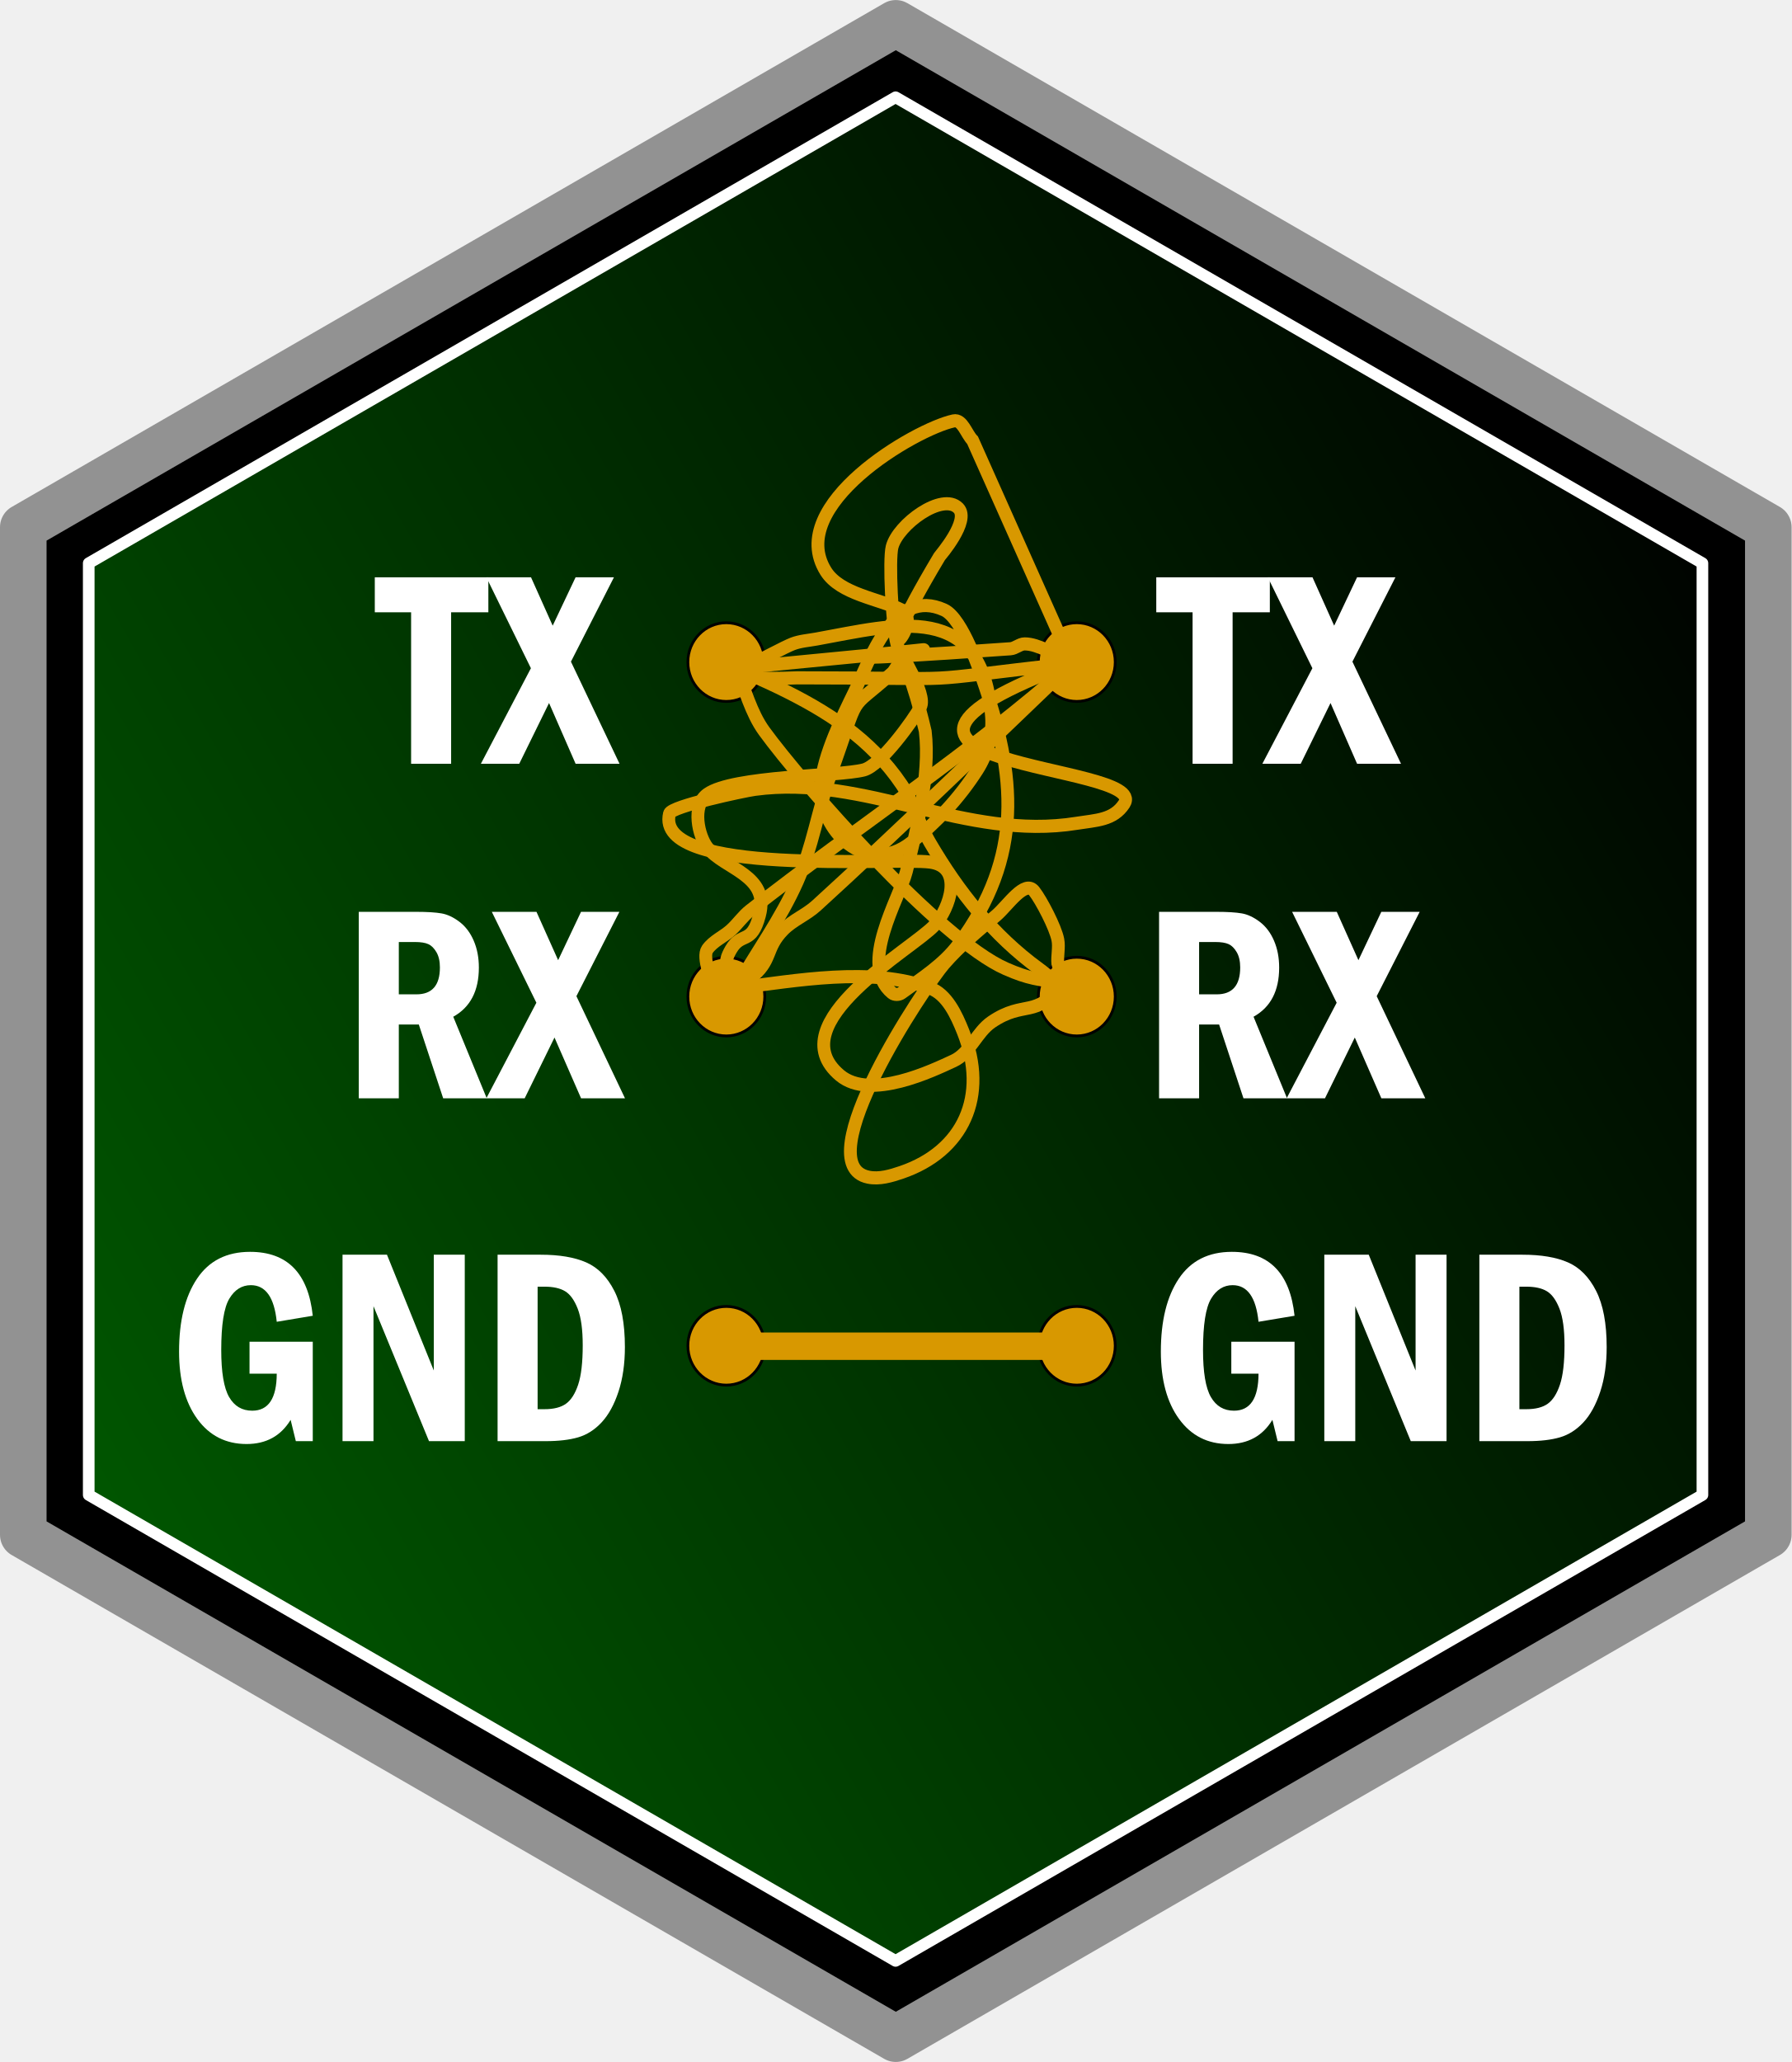
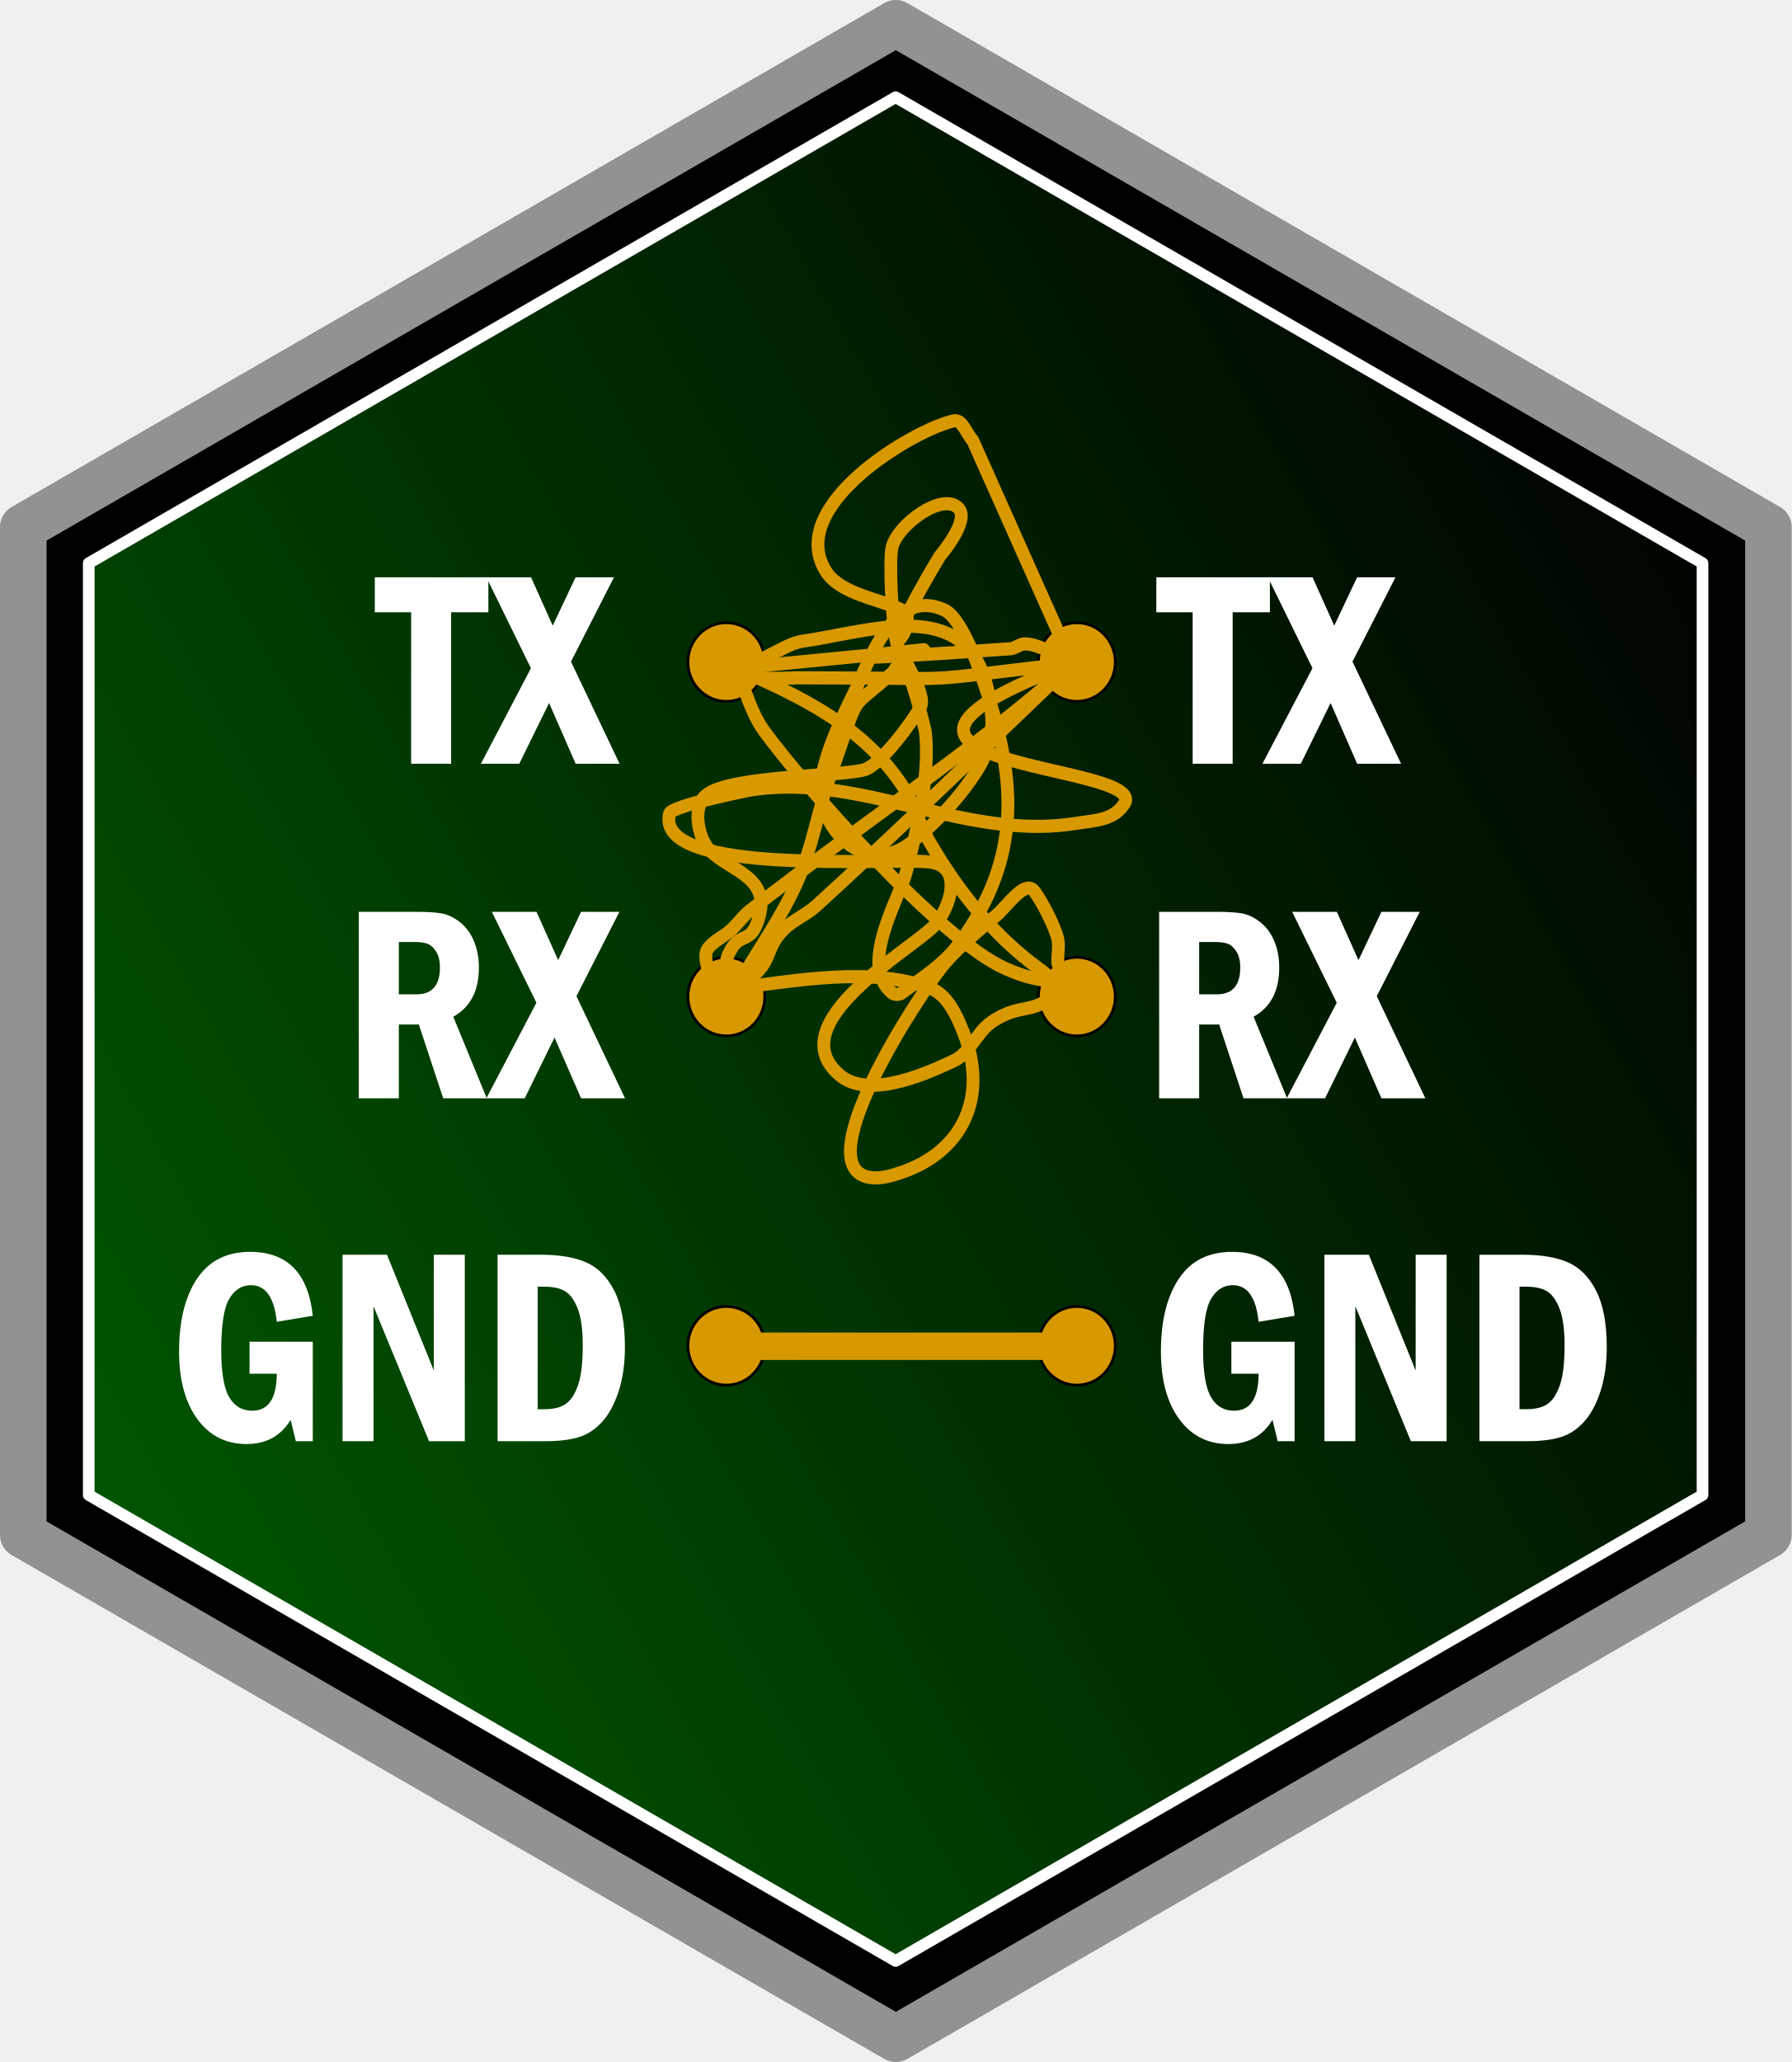
- <svg xmlns="http://www.w3.org/2000/svg" width="1.738in" height="2in" viewBox="0 0 166.857 192" version="1.1" xml:space="preserve" style="clip-rule:evenodd;fill-rule:evenodd;stroke-linecap:round;stroke-linejoin:round;stroke-miterlimit:1.5" id="svg4894">
-   <g transform="matrix(0.2602111,0,0,0.2602111,-57.86642,-147.4247)" id="g4787">
-     <g transform="matrix(0.703472,0,0,0.703472,-617.053,140.621)" id="g4781">
-       <path d="m 1649.04,617.323 443.92,256.299 v 512.598 l -443.92,256.3 -443.92,-256.3 V 873.622 Z" style="stroke:#929292;stroke-width:23.69px" id="path4779" />
+ <svg xmlns="http://www.w3.org/2000/svg" style="clip-rule:evenodd;fill-rule:evenodd;stroke-linecap:round;stroke-linejoin:round;stroke-miterlimit:1.5" id="svg4894" width="166.857" height="2in" version="1.1" viewBox="0 0 166.857 192" xml:space="preserve">
+   <g id="g4787" transform="matrix(0.2602111,0,0,0.2602111,-57.86642,-147.4247)">
+     <g id="g4781" transform="matrix(0.703472,0,0,0.703472,-617.053,140.621)">
+       <path style="stroke:#929292;stroke-width:23.69px" id="path4779" d="m 1649.04,617.323 443.92,256.299 v 512.598 l -443.92,256.3 -443.92,-256.3 V 873.622 Z" />
    </g>
-     <g transform="matrix(0.703472,0,0,0.703472,-621.977,132.179)" id="g4785">
-       <path d="m 1655.93,666.929 410.51,237.008 v 474.013 l -410.51,237.01 -410.51,-237.01 V 903.937 Z" style="fill:url(#_Linear1);stroke:#ffffff;stroke-width:5.92px" id="path4783" />
+     <g id="g4785" transform="matrix(0.703472,0,0,0.703472,-621.977,132.179)">
+       <path style="fill:url(#_Linear1);stroke:#fff;stroke-width:5.92px" id="path4783" d="m 1655.93,666.929 410.51,237.008 v 474.013 l -410.51,237.01 -410.51,-237.01 V 903.937 Z" />
    </g>
  </g>
-   <g transform="matrix(0.2811165,0,0,0.2877102,-69.23871,-176.114)" id="g4885">
-     <g transform="matrix(5.6586,0,0,5.6586,371.532,859.301)" id="g4793">
-       <path d="m -0.188,-10.664 h 6.649 v 2 H 4.281 V 0 H 1.938 v -8.664 h -2.126 z" style="fill:#ffffff;fill-rule:nonzero" id="path4789" />
-       <path d="m 6.344,-10.664 h 2.615 l 1.268,2.765 1.34,-2.765 h 2.246 L 11.296,-5.84 14.141,0 H 11.569 L 10.014,-3.475 8.269,0 H 6.023 l 2.929,-5.465 z" style="fill:#ffffff;fill-rule:nonzero" id="path4791" />
+   <g id="g4885" transform="matrix(0.2811165,0,0,0.2877102,-69.23871,-176.114)">
+     <g id="g4793" transform="matrix(5.6586,0,0,5.6586,371.532,859.301)">
+       <path style="fill:#fff;fill-rule:nonzero" id="path4789" d="m -0.188,-10.664 h 6.649 v 2 H 4.281 V 0 H 1.938 v -8.664 h -2.126 z" />
+       <path style="fill:#fff;fill-rule:nonzero" id="path4791" d="m 6.344,-10.664 h 2.615 l 1.268,2.765 1.34,-2.765 h 2.246 L 11.296,-5.84 14.141,0 H 11.569 L 10.014,-3.475 8.269,0 H 6.023 l 2.929,-5.465 z" />
    </g>
-     <g transform="matrix(5.6586,0,0,5.6586,302.088,1078.54)" id="g4801">
-       <path d="M 4.75,-5.688 H 8.453 V 0 H 7.461 L 7.156,-1.219 C 6.583,-0.297 5.724,0.164 4.578,0.164 3.365,0.164 2.402,-0.314 1.691,-1.27 0.98,-2.225 0.625,-3.51 0.625,-5.125 c 0,-1.755 0.35,-3.145 1.051,-4.168 0.7,-1.023 1.735,-1.535 3.105,-1.535 2.183,0 3.407,1.219 3.672,3.656 L 6.344,-6.828 C 6.198,-8.224 5.693,-8.922 4.828,-8.922 c -0.526,0 -0.946,0.258 -1.262,0.774 -0.315,0.515 -0.472,1.492 -0.472,2.929 0,1.276 0.153,2.175 0.461,2.696 0.307,0.52 0.758,0.781 1.351,0.781 0.953,0 1.433,-0.706 1.438,-2.117 H 4.75 Z" style="fill:#ffffff;fill-rule:nonzero" id="path4795" />
-       <path d="m 10.195,-10.664 h 2.602 l 2.742,6.625 v -6.625 h 1.813 V 0 h -2.094 l -3.25,-7.719 V 0 h -1.813 z" style="fill:#ffffff;fill-rule:nonzero" id="path4797" />
-       <path d="m 19.273,-10.664 h 2.524 c 1.094,0 1.983,0.147 2.668,0.441 0.685,0.295 1.233,0.838 1.644,1.629 0.412,0.792 0.618,1.862 0.618,3.211 0,0.959 -0.125,1.809 -0.375,2.551 -0.25,0.742 -0.579,1.327 -0.985,1.754 -0.406,0.427 -0.864,0.713 -1.375,0.859 C 23.482,-0.073 22.844,0 22.078,0 h -2.805 z m 2.344,1.828 v 7.008 h 0.4 c 0.543,0 0.964,-0.104 1.261,-0.313 0.298,-0.209 0.536,-0.572 0.713,-1.091 0.178,-0.519 0.267,-1.268 0.267,-2.249 0,-0.907 -0.098,-1.606 -0.294,-2.096 -0.196,-0.49 -0.441,-0.822 -0.737,-0.997 -0.295,-0.175 -0.698,-0.262 -1.21,-0.262 z" style="fill:#ffffff;fill-rule:nonzero" id="path4799" />
+     <g id="g4801" transform="matrix(5.6586,0,0,5.6586,302.088,1078.54)">
+       <path style="fill:#fff;fill-rule:nonzero" id="path4795" d="M 4.75,-5.688 H 8.453 V 0 H 7.461 L 7.156,-1.219 C 6.583,-0.297 5.724,0.164 4.578,0.164 3.365,0.164 2.402,-0.314 1.691,-1.27 0.98,-2.225 0.625,-3.51 0.625,-5.125 c 0,-1.755 0.35,-3.145 1.051,-4.168 0.7,-1.023 1.735,-1.535 3.105,-1.535 2.183,0 3.407,1.219 3.672,3.656 L 6.344,-6.828 C 6.198,-8.224 5.693,-8.922 4.828,-8.922 c -0.526,0 -0.946,0.258 -1.262,0.774 -0.315,0.515 -0.472,1.492 -0.472,2.929 0,1.276 0.153,2.175 0.461,2.696 0.307,0.52 0.758,0.781 1.351,0.781 0.953,0 1.433,-0.706 1.438,-2.117 H 4.75 Z" />
+       <path style="fill:#fff;fill-rule:nonzero" id="path4797" d="m 10.195,-10.664 h 2.602 l 2.742,6.625 v -6.625 h 1.813 V 0 h -2.094 l -3.25,-7.719 V 0 h -1.813 z" />
+       <path style="fill:#fff;fill-rule:nonzero" id="path4799" d="m 19.273,-10.664 h 2.524 c 1.094,0 1.983,0.147 2.668,0.441 0.685,0.295 1.233,0.838 1.644,1.629 0.412,0.792 0.618,1.862 0.618,3.211 0,0.959 -0.125,1.809 -0.375,2.551 -0.25,0.742 -0.579,1.327 -0.985,1.754 -0.406,0.427 -0.864,0.713 -1.375,0.859 C 23.482,-0.073 22.844,0 22.078,0 h -2.805 z m 2.344,1.828 v 7.008 h 0.4 c 0.543,0 0.964,-0.104 1.261,-0.313 0.298,-0.209 0.536,-0.572 0.713,-1.091 0.178,-0.519 0.267,-1.268 0.267,-2.249 0,-0.907 -0.098,-1.606 -0.294,-2.096 -0.196,-0.49 -0.441,-0.822 -0.737,-0.997 -0.295,-0.175 -0.698,-0.262 -1.21,-0.262 z" />
    </g>
-     <g transform="matrix(5.6586,0,0,5.6586,359.458,967.567)" id="g4807">
-       <path d="m 1.008,-10.664 h 3.351 c 0.651,0 1.15,0.03 1.496,0.09 0.347,0.06 0.697,0.221 1.051,0.484 0.354,0.263 0.632,0.623 0.832,1.078 0.201,0.456 0.301,0.968 0.301,1.535 0,1.334 -0.5,2.271 -1.5,2.813 L 8.5,0 H 5.949 L 4.523,-4.219 H 3.352 V 0 H 1.008 Z m 2.344,1.726 v 2.993 h 1.031 c 0.916,0 1.375,-0.513 1.375,-1.539 0,-0.355 -0.068,-0.645 -0.203,-0.871 C 5.419,-8.582 5.262,-8.736 5.082,-8.816 4.902,-8.897 4.638,-8.938 4.289,-8.938 Z" style="fill:#ffffff;fill-rule:nonzero" id="path4803" />
-       <path d="m 8.797,-10.664 h 2.615 l 1.268,2.765 1.34,-2.765 h 2.246 L 13.75,-5.84 16.594,0 H 14.022 L 12.467,-3.475 10.722,0 H 8.477 l 2.929,-5.465 z" style="fill:#ffffff;fill-rule:nonzero" id="path4805" />
+     <g id="g4807" transform="matrix(5.6586,0,0,5.6586,359.458,967.567)">
+       <path style="fill:#fff;fill-rule:nonzero" id="path4803" d="m 1.008,-10.664 h 3.351 c 0.651,0 1.15,0.03 1.496,0.09 0.347,0.06 0.697,0.221 1.051,0.484 0.354,0.263 0.632,0.623 0.832,1.078 0.201,0.456 0.301,0.968 0.301,1.535 0,1.334 -0.5,2.271 -1.5,2.813 L 8.5,0 H 5.949 L 4.523,-4.219 H 3.352 V 0 H 1.008 Z m 2.344,1.726 v 2.993 h 1.031 c 0.916,0 1.375,-0.513 1.375,-1.539 0,-0.355 -0.068,-0.645 -0.203,-0.871 C 5.419,-8.582 5.262,-8.736 5.082,-8.816 4.902,-8.897 4.638,-8.938 4.289,-8.938 Z" />
+       <path style="fill:#fff;fill-rule:nonzero" id="path4805" d="m 8.797,-10.664 h 2.615 l 1.268,2.765 1.34,-2.765 h 2.246 L 13.75,-5.84 16.594,0 H 14.022 L 12.467,-3.475 10.722,0 H 8.477 l 2.929,-5.465 z" />
    </g>
-     <g transform="matrix(5.6586,0,0,5.6586,630.435,859.301)" id="g4813">
-       <path d="m -0.188,-10.664 h 6.649 v 2 H 4.281 V 0 H 1.938 v -8.664 h -2.126 z" style="fill:#ffffff;fill-rule:nonzero" id="path4809" />
-       <path d="m 6.344,-10.664 h 2.615 l 1.268,2.765 1.34,-2.765 h 2.246 L 11.296,-5.84 14.141,0 H 11.569 L 10.014,-3.475 8.269,0 H 6.023 l 2.929,-5.465 z" style="fill:#ffffff;fill-rule:nonzero" id="path4811" />
+     <g id="g4813" transform="matrix(5.6586,0,0,5.6586,630.435,859.301)">
+       <path style="fill:#fff;fill-rule:nonzero" id="path4809" d="m -0.188,-10.664 h 6.649 v 2 H 4.281 V 0 H 1.938 v -8.664 h -2.126 z" />
+       <path style="fill:#fff;fill-rule:nonzero" id="path4811" d="m 6.344,-10.664 h 2.615 l 1.268,2.765 1.34,-2.765 h 2.246 L 11.296,-5.84 14.141,0 H 11.569 L 10.014,-3.475 8.269,0 H 6.023 l 2.929,-5.465 z" />
    </g>
-     <g transform="matrix(5.6586,0,0,5.6586,627.351,1078.54)" id="g4821">
-       <path d="M 4.75,-5.688 H 8.453 V 0 H 7.461 L 7.156,-1.219 C 6.583,-0.297 5.724,0.164 4.578,0.164 3.365,0.164 2.402,-0.314 1.691,-1.27 0.98,-2.225 0.625,-3.51 0.625,-5.125 c 0,-1.755 0.35,-3.145 1.051,-4.168 0.7,-1.023 1.735,-1.535 3.105,-1.535 2.183,0 3.407,1.219 3.672,3.656 L 6.344,-6.828 C 6.198,-8.224 5.693,-8.922 4.828,-8.922 c -0.526,0 -0.946,0.258 -1.262,0.774 -0.315,0.515 -0.472,1.492 -0.472,2.929 0,1.276 0.153,2.175 0.461,2.696 0.307,0.52 0.758,0.781 1.351,0.781 0.953,0 1.433,-0.706 1.438,-2.117 H 4.75 Z" style="fill:#ffffff;fill-rule:nonzero" id="path4815" />
-       <path d="m 10.195,-10.664 h 2.602 l 2.742,6.625 v -6.625 h 1.813 V 0 h -2.094 l -3.25,-7.719 V 0 h -1.813 z" style="fill:#ffffff;fill-rule:nonzero" id="path4817" />
-       <path d="m 19.273,-10.664 h 2.524 c 1.094,0 1.983,0.147 2.668,0.441 0.685,0.295 1.233,0.838 1.644,1.629 0.412,0.792 0.618,1.862 0.618,3.211 0,0.959 -0.125,1.809 -0.375,2.551 -0.25,0.742 -0.579,1.327 -0.985,1.754 -0.406,0.427 -0.864,0.713 -1.375,0.859 C 23.482,-0.073 22.844,0 22.078,0 h -2.805 z m 2.344,1.828 v 7.008 h 0.4 c 0.543,0 0.964,-0.104 1.261,-0.313 0.298,-0.209 0.536,-0.572 0.713,-1.091 0.178,-0.519 0.267,-1.268 0.267,-2.249 0,-0.907 -0.098,-1.606 -0.294,-2.096 -0.196,-0.49 -0.441,-0.822 -0.737,-0.997 -0.295,-0.175 -0.698,-0.262 -1.21,-0.262 z" style="fill:#ffffff;fill-rule:nonzero" id="path4819" />
+     <g id="g4821" transform="matrix(5.6586,0,0,5.6586,627.351,1078.54)">
+       <path style="fill:#fff;fill-rule:nonzero" id="path4815" d="M 4.75,-5.688 H 8.453 V 0 H 7.461 L 7.156,-1.219 C 6.583,-0.297 5.724,0.164 4.578,0.164 3.365,0.164 2.402,-0.314 1.691,-1.27 0.98,-2.225 0.625,-3.51 0.625,-5.125 c 0,-1.755 0.35,-3.145 1.051,-4.168 0.7,-1.023 1.735,-1.535 3.105,-1.535 2.183,0 3.407,1.219 3.672,3.656 L 6.344,-6.828 C 6.198,-8.224 5.693,-8.922 4.828,-8.922 c -0.526,0 -0.946,0.258 -1.262,0.774 -0.315,0.515 -0.472,1.492 -0.472,2.929 0,1.276 0.153,2.175 0.461,2.696 0.307,0.52 0.758,0.781 1.351,0.781 0.953,0 1.433,-0.706 1.438,-2.117 H 4.75 Z" />
+       <path style="fill:#fff;fill-rule:nonzero" id="path4817" d="m 10.195,-10.664 h 2.602 l 2.742,6.625 v -6.625 h 1.813 V 0 h -2.094 l -3.25,-7.719 V 0 h -1.813 z" />
+       <path style="fill:#fff;fill-rule:nonzero" id="path4819" d="m 19.273,-10.664 h 2.524 c 1.094,0 1.983,0.147 2.668,0.441 0.685,0.295 1.233,0.838 1.644,1.629 0.412,0.792 0.618,1.862 0.618,3.211 0,0.959 -0.125,1.809 -0.375,2.551 -0.25,0.742 -0.579,1.327 -0.985,1.754 -0.406,0.427 -0.864,0.713 -1.375,0.859 C 23.482,-0.073 22.844,0 22.078,0 h -2.805 z m 2.344,1.828 v 7.008 h 0.4 c 0.543,0 0.964,-0.104 1.261,-0.313 0.298,-0.209 0.536,-0.572 0.713,-1.091 0.178,-0.519 0.267,-1.268 0.267,-2.249 0,-0.907 -0.098,-1.606 -0.294,-2.096 -0.196,-0.49 -0.441,-0.822 -0.737,-0.997 -0.295,-0.175 -0.698,-0.262 -1.21,-0.262 z" />
    </g>
-     <g transform="matrix(5.6586,0,0,5.6586,624.594,967.567)" id="g4827">
-       <path d="m 1.008,-10.664 h 3.351 c 0.651,0 1.15,0.03 1.496,0.09 0.347,0.06 0.697,0.221 1.051,0.484 0.354,0.263 0.632,0.623 0.832,1.078 0.201,0.456 0.301,0.968 0.301,1.535 0,1.334 -0.5,2.271 -1.5,2.813 L 8.5,0 H 5.949 L 4.523,-4.219 H 3.352 V 0 H 1.008 Z m 2.344,1.726 v 2.993 h 1.031 c 0.916,0 1.375,-0.513 1.375,-1.539 0,-0.355 -0.068,-0.645 -0.203,-0.871 C 5.419,-8.582 5.262,-8.736 5.082,-8.816 4.902,-8.897 4.638,-8.938 4.289,-8.938 Z" style="fill:#ffffff;fill-rule:nonzero" id="path4823" />
-       <path d="m 8.797,-10.664 h 2.615 l 1.268,2.765 1.34,-2.765 h 2.246 L 13.75,-5.84 16.594,0 H 14.022 L 12.467,-3.475 10.722,0 H 8.477 l 2.929,-5.465 z" style="fill:#ffffff;fill-rule:nonzero" id="path4825" />
+     <g id="g4827" transform="matrix(5.6586,0,0,5.6586,624.594,967.567)">
+       <path style="fill:#fff;fill-rule:nonzero" id="path4823" d="m 1.008,-10.664 h 3.351 c 0.651,0 1.15,0.03 1.496,0.09 0.347,0.06 0.697,0.221 1.051,0.484 0.354,0.263 0.632,0.623 0.832,1.078 0.201,0.456 0.301,0.968 0.301,1.535 0,1.334 -0.5,2.271 -1.5,2.813 L 8.5,0 H 5.949 L 4.523,-4.219 H 3.352 V 0 H 1.008 Z m 2.344,1.726 v 2.993 h 1.031 c 0.916,0 1.375,-0.513 1.375,-1.539 0,-0.355 -0.068,-0.645 -0.203,-0.871 C 5.419,-8.582 5.262,-8.736 5.082,-8.816 4.902,-8.897 4.638,-8.938 4.289,-8.938 Z" />
+       <path style="fill:#fff;fill-rule:nonzero" id="path4825" d="m 8.797,-10.664 h 2.615 l 1.268,2.765 1.34,-2.765 h 2.246 L 13.75,-5.84 16.594,0 H 14.022 L 12.467,-3.475 10.722,0 H 8.477 l 2.929,-5.465 z" />
    </g>
-     <g transform="matrix(5.6586,0,0,5.6586,190.373,530.23)" id="g4831">
-       <circle cx="52.408" cy="52.338" r="2.25" style="fill:#d89800;stroke:#000000;stroke-width:0.16px;stroke-linecap:butt;stroke-miterlimit:2" id="circle4829" />
+     <g id="g4831" transform="matrix(5.6586,0,0,5.6586,190.373,530.23)">
+       <circle style="fill:#d89800;stroke:#000;stroke-width:.16px;stroke-linecap:butt;stroke-miterlimit:2" id="circle4829" cx="52.408" cy="52.338" r="2.25" />
    </g>
-     <g transform="matrix(5.6586,0,0,5.6586,190.373,530.23)" id="g4835">
-       <circle cx="72.927" cy="52.338" r="2.25" style="fill:#d89800;stroke:#000000;stroke-width:0.16px;stroke-linecap:butt;stroke-miterlimit:2" id="circle4833" />
+     <g id="g4835" transform="matrix(5.6586,0,0,5.6586,190.373,530.23)">
+       <circle style="fill:#d89800;stroke:#000;stroke-width:.16px;stroke-linecap:butt;stroke-miterlimit:2" id="circle4833" cx="72.927" cy="52.338" r="2.25" />
    </g>
-     <g transform="matrix(5.6586,0,0,5.6586,190.373,530.23)" id="g4839">
-       <circle cx="52.408" cy="71.471" r="2.25" style="fill:#d89800;stroke:#000000;stroke-width:0.16px;stroke-linecap:butt;stroke-miterlimit:2" id="circle4837" />
+     <g id="g4839" transform="matrix(5.6586,0,0,5.6586,190.373,530.23)">
+       <circle style="fill:#d89800;stroke:#000;stroke-width:.16px;stroke-linecap:butt;stroke-miterlimit:2" id="circle4837" cx="52.408" cy="71.471" r="2.25" />
    </g>
-     <g transform="matrix(5.6586,0,0,5.6586,190.373,530.23)" id="g4843">
-       <circle cx="72.927" cy="71.471" r="2.25" style="fill:#d89800;stroke:#000000;stroke-width:0.16px;stroke-linecap:butt;stroke-miterlimit:2" id="circle4841" />
+     <g id="g4843" transform="matrix(5.6586,0,0,5.6586,190.373,530.23)">
+       <circle style="fill:#d89800;stroke:#000;stroke-width:.16px;stroke-linecap:butt;stroke-miterlimit:2" id="circle4841" cx="72.927" cy="71.471" r="2.25" />
    </g>
-     <g transform="matrix(5.6586,0,0,5.6586,190.373,530.23)" id="g4847">
-       <circle cx="52.408" cy="91.443" r="2.25" style="fill:#d89800;stroke:#000000;stroke-width:0.16px;stroke-linecap:butt;stroke-miterlimit:2" id="circle4845" />
+     <g id="g4847" transform="matrix(5.6586,0,0,5.6586,190.373,530.23)">
+       <circle style="fill:#d89800;stroke:#000;stroke-width:.16px;stroke-linecap:butt;stroke-miterlimit:2" id="circle4845" cx="52.408" cy="91.443" r="2.25" />
    </g>
-     <g transform="matrix(5.6586,0,0,5.6586,190.373,530.23)" id="g4851">
-       <circle cx="72.927" cy="91.443" r="2.25" style="fill:#d89800;stroke:#000000;stroke-width:0.16px;stroke-linecap:butt;stroke-miterlimit:2" id="circle4849" />
+     <g id="g4851" transform="matrix(5.6586,0,0,5.6586,190.373,530.23)">
+       <circle style="fill:#d89800;stroke:#000;stroke-width:.16px;stroke-linecap:butt;stroke-miterlimit:2" id="circle4849" cx="72.927" cy="91.443" r="2.25" />
    </g>
-     <g transform="matrix(5.6586,0,0,5.6586,190.373,530.23)" id="g4855">
-       <path d="m 52.962,52.685 c 0.832,0.37 1.673,0.719 2.496,1.109 2.819,1.335 5.393,2.923 7.209,5.546 0.706,1.019 1.026,2.264 1.664,3.327 1.702,2.837 3.708,5.303 6.378,7.21 1.242,0.887 0.635,0.832 1.386,0.832" style="fill:none;stroke:#d89800;stroke-width:0.75px;stroke-linecap:butt;stroke-linejoin:miter;stroke-miterlimit:4" id="path4853" />
+     <g id="g4855" transform="matrix(5.6586,0,0,5.6586,190.373,530.23)">
+       <path style="fill:none;stroke:#d89800;stroke-width:.75px;stroke-linecap:butt;stroke-linejoin:miter;stroke-miterlimit:4" id="path4853" d="m 52.962,52.685 c 0.832,0.37 1.673,0.719 2.496,1.109 2.819,1.335 5.393,2.923 7.209,5.546 0.706,1.019 1.026,2.264 1.664,3.327 1.702,2.837 3.708,5.303 6.378,7.21 1.242,0.887 0.635,0.832 1.386,0.832" />
    </g>
-     <g transform="matrix(5.6586,0,0,5.6586,190.373,530.23)" id="g4859">
-       <path d="m 72.65,52.408 c -4.145,3.877 -10.507,9.893 -14.974,13.864 -0.594,0.528 -1.379,0.824 -1.941,1.386 -1.09,1.091 -0.591,1.761 -1.941,2.773 -0.827,0.62 -0.22,0.555 -0.832,0.555" style="fill:none;stroke:#d89800;stroke-width:0.75px;stroke-linecap:butt;stroke-linejoin:miter;stroke-miterlimit:4" id="path4857" />
+     <g id="g4859" transform="matrix(5.6586,0,0,5.6586,190.373,530.23)">
+       <path style="fill:none;stroke:#d89800;stroke-width:.75px;stroke-linecap:butt;stroke-linejoin:miter;stroke-miterlimit:4" id="path4857" d="m 72.65,52.408 c -4.145,3.877 -10.507,9.893 -14.974,13.864 -0.594,0.528 -1.379,0.824 -1.941,1.386 -1.09,1.091 -0.591,1.761 -1.941,2.773 -0.827,0.62 -0.22,0.555 -0.832,0.555" />
    </g>
-     <g transform="matrix(5.6586,0,0,5.6586,190.373,530.23)" id="g4863">
-       <path d="m 52.962,52.685 c 26.742,-2.507 -6.622,0.457 16.083,-1.109 0.291,-0.02 0.539,-0.278 0.832,-0.278 0.811,0 1.728,0.64 2.495,0.832 0.18,0.045 0.424,-0.13 0.555,0 0.092,0.093 -0.185,0.185 -0.277,0.278" style="fill:none;stroke:#d89800;stroke-width:0.75px;stroke-linecap:butt;stroke-linejoin:miter;stroke-miterlimit:4" id="path4861" />
+     <g id="g4863" transform="matrix(5.6586,0,0,5.6586,190.373,530.23)">
+       <path style="fill:none;stroke:#d89800;stroke-width:.75px;stroke-linecap:butt;stroke-linejoin:miter;stroke-miterlimit:4" id="path4861" d="m 52.962,52.685 c 26.742,-2.507 -6.622,0.457 16.083,-1.109 0.291,-0.02 0.539,-0.278 0.832,-0.278 0.811,0 1.728,0.64 2.495,0.832 0.18,0.045 0.424,-0.13 0.555,0 0.092,0.093 -0.185,0.185 -0.277,0.278" />
    </g>
-     <g transform="matrix(5.6586,0,0,5.6586,190.373,530.23)" id="g4867">
-       <path d="m 52.962,52.685 c -2.425,1.617 2.458,-1.061 3.328,-1.387 0.441,-0.165 0.922,-0.195 1.386,-0.277 4.7,-0.829 9.742,-2.29 10.26,4.437 0.081,1.051 -0.255,2.168 -0.832,3.05 -1.038,1.587 -2.381,3 -3.882,4.159 -2.583,1.996 -5.444,-0.699 -5.269,-3.327 0.109,-1.637 1.289,-3.964 1.941,-5.269 0.917,-1.833 2.289,-6.038 5.269,-4.714 1.1,0.49 2.153,3.7 2.218,3.882 2.006,5.617 2.443,10.204 -1.386,15.251 -0.873,1.151 -2.153,1.934 -3.328,2.773 -0.15,0.108 -0.41,0.116 -0.554,0 -2.002,-1.601 0.445,-5.429 0.832,-6.932 0.556,-2.163 1.425,-5.513 1.109,-8.041 -0.008,-0.06 -0.945,-3.882 -1.387,-3.882 -0.261,0 -0.358,0.382 -0.554,0.554 -2.737,2.395 -1.747,0.781 -3.605,5.823 -0.738,2.003 -1.058,4.158 -1.941,6.101 -0.977,2.15 -2.403,4.066 -3.605,6.1 3.563,-0.419 7.868,-1.243 11.369,0 0.993,0.352 1.542,1.52 1.941,2.496 1.508,3.686 -0.001,6.84 -3.605,8.041 -0.62,0.207 -1.3,0.405 -1.941,0.277 -3.67,-0.734 3.329,-10.954 4.437,-12.201 0.913,-1.027 1.994,-1.893 3.05,-2.772 0.67,-0.559 1.674,-2.068 2.218,-1.387 0.423,0.528 1.247,2.073 1.387,2.773 0.09,0.453 -0.046,0.927 0,1.386 0.007,0.072 1.043,3.408 0.277,1.11" style="fill:none;stroke:#d89800;stroke-width:0.75px;stroke-linecap:butt;stroke-linejoin:miter;stroke-miterlimit:4" id="path4865" />
+     <g id="g4867" transform="matrix(5.6586,0,0,5.6586,190.373,530.23)">
+       <path style="fill:none;stroke:#d89800;stroke-width:.75px;stroke-linecap:butt;stroke-linejoin:miter;stroke-miterlimit:4" id="path4865" d="m 52.962,52.685 c -2.425,1.617 2.458,-1.061 3.328,-1.387 0.441,-0.165 0.922,-0.195 1.386,-0.277 4.7,-0.829 9.742,-2.29 10.26,4.437 0.081,1.051 -0.255,2.168 -0.832,3.05 -1.038,1.587 -2.381,3 -3.882,4.159 -2.583,1.996 -5.444,-0.699 -5.269,-3.327 0.109,-1.637 1.289,-3.964 1.941,-5.269 0.917,-1.833 2.289,-6.038 5.269,-4.714 1.1,0.49 2.153,3.7 2.218,3.882 2.006,5.617 2.443,10.204 -1.386,15.251 -0.873,1.151 -2.153,1.934 -3.328,2.773 -0.15,0.108 -0.41,0.116 -0.554,0 -2.002,-1.601 0.445,-5.429 0.832,-6.932 0.556,-2.163 1.425,-5.513 1.109,-8.041 -0.008,-0.06 -0.945,-3.882 -1.387,-3.882 -0.261,0 -0.358,0.382 -0.554,0.554 -2.737,2.395 -1.747,0.781 -3.605,5.823 -0.738,2.003 -1.058,4.158 -1.941,6.101 -0.977,2.15 -2.403,4.066 -3.605,6.1 3.563,-0.419 7.868,-1.243 11.369,0 0.993,0.352 1.542,1.52 1.941,2.496 1.508,3.686 -0.001,6.84 -3.605,8.041 -0.62,0.207 -1.3,0.405 -1.941,0.277 -3.67,-0.734 3.329,-10.954 4.437,-12.201 0.913,-1.027 1.994,-1.893 3.05,-2.772 0.67,-0.559 1.674,-2.068 2.218,-1.387 0.423,0.528 1.247,2.073 1.387,2.773 0.09,0.453 -0.046,0.927 0,1.386 0.007,0.072 1.043,3.408 0.277,1.11" />
    </g>
-     <g transform="matrix(5.6586,0,0,5.6586,190.373,530.23)" id="g4871">
-       <path d="m 72.095,70.709 c -1.557,2.076 -2.219,0.925 -4.159,2.218 -0.87,0.58 -1.265,1.789 -2.219,2.218 -1.214,0.547 -4.876,2.287 -6.654,0.832 -3.643,-2.98 4.258,-7.217 5.545,-8.596 0.87,-0.932 1.736,-3.353 -0.277,-3.605 -2.169,-0.271 -16.162,0.873 -15.251,-2.772 0.104,-0.417 4.367,-1.304 4.991,-1.387 6.482,-0.864 12.347,2.969 18.856,1.941 1.114,-0.176 2.145,-0.167 2.773,-1.109 1.593,-2.39 -19.614,-1.992 -3.05,-8.041 -10.335,1.148 -4.976,0.831 -16.083,0.831 -0.502,0 -3.605,0.231 -3.605,-0.554 0.555,1.201 0.874,2.543 1.664,3.605 2.203,2.962 10.243,11.916 14.142,13.587 1.398,0.599 1.855,0.586 3.327,0.832 z" style="fill:none;stroke:#d89800;stroke-width:0.75px;stroke-linecap:butt;stroke-linejoin:miter;stroke-miterlimit:4" id="path4869" />
+     <g id="g4871" transform="matrix(5.6586,0,0,5.6586,190.373,530.23)">
+       <path style="fill:none;stroke:#d89800;stroke-width:.75px;stroke-linecap:butt;stroke-linejoin:miter;stroke-miterlimit:4" id="path4869" d="m 72.095,70.709 c -1.557,2.076 -2.219,0.925 -4.159,2.218 -0.87,0.58 -1.265,1.789 -2.219,2.218 -1.214,0.547 -4.876,2.287 -6.654,0.832 -3.643,-2.98 4.258,-7.217 5.545,-8.596 0.87,-0.932 1.736,-3.353 -0.277,-3.605 -2.169,-0.271 -16.162,0.873 -15.251,-2.772 0.104,-0.417 4.367,-1.304 4.991,-1.387 6.482,-0.864 12.347,2.969 18.856,1.941 1.114,-0.176 2.145,-0.167 2.773,-1.109 1.593,-2.39 -19.614,-1.992 -3.05,-8.041 -10.335,1.148 -4.976,0.831 -16.083,0.831 -0.502,0 -3.605,0.231 -3.605,-0.554 0.555,1.201 0.874,2.543 1.664,3.605 2.203,2.962 10.243,11.916 14.142,13.587 1.398,0.599 1.855,0.586 3.327,0.832 z" />
    </g>
-     <g transform="matrix(5.6586,0,0,5.6586,190.373,530.23)" id="g4875">
-       <path d="m 72.65,52.408 c -5.955,5.154 -12.621,9.361 -18.856,14.141 -0.415,0.318 -0.718,0.762 -1.109,1.109 -0.442,0.394 -1.043,0.628 -1.387,1.11 -0.309,0.432 0.218,1.881 0.555,2.218 0.261,0.261 0.739,0 1.109,0" style="fill:none;stroke:#d89800;stroke-width:0.75px;stroke-linecap:butt;stroke-linejoin:miter;stroke-miterlimit:4" id="path4873" />
+     <g id="g4875" transform="matrix(5.6586,0,0,5.6586,190.373,530.23)">
+       <path style="fill:none;stroke:#d89800;stroke-width:.75px;stroke-linecap:butt;stroke-linejoin:miter;stroke-miterlimit:4" id="path4873" d="m 72.65,52.408 c -5.955,5.154 -12.621,9.361 -18.856,14.141 -0.415,0.318 -0.718,0.762 -1.109,1.109 -0.442,0.394 -1.043,0.628 -1.387,1.11 -0.309,0.432 0.218,1.881 0.555,2.218 0.261,0.261 0.739,0 1.109,0" />
    </g>
-     <g transform="matrix(5.6586,0,0,5.6586,190.373,530.23)" id="g4879">
-       <path d="m 72.65,52.408 c -1.941,-4.252 -3.882,-8.504 -5.823,-12.756 -0.37,-0.369 -0.598,-1.217 -1.11,-1.109 -2.263,0.477 -9.881,4.834 -7.486,8.596 0.845,1.329 3.153,1.577 4.436,2.218 1.47,0.735 -2.587,4.813 2.219,-3.05 0.032,-0.052 1.82,-2.061 1.109,-2.773 -0.934,-0.934 -3.544,0.934 -3.882,2.219 -0.192,0.729 -0.009,4.473 0.277,5.545 0.113,0.426 1.791,2.876 1.386,3.605 -0.394,0.71 -2.323,3.354 -3.327,3.605 -1.476,0.369 -7.663,0.345 -9.151,1.386 -0.94,0.658 -0.514,2.408 0,3.051 0.992,1.239 3.682,1.567 3.051,3.882 -0.47,1.72 -1.046,0.91 -1.664,1.941 -0.529,0.881 -0.107,0.921 -0.277,1.941 -0.12,0.72 -0.881,0.755 0.554,0.277" style="fill:none;stroke:#d89800;stroke-width:0.75px;stroke-linecap:butt;stroke-linejoin:miter;stroke-miterlimit:4" id="path4877" />
+     <g id="g4879" transform="matrix(5.6586,0,0,5.6586,190.373,530.23)">
+       <path style="fill:none;stroke:#d89800;stroke-width:.75px;stroke-linecap:butt;stroke-linejoin:miter;stroke-miterlimit:4" id="path4877" d="m 72.65,52.408 c -1.941,-4.252 -3.882,-8.504 -5.823,-12.756 -0.37,-0.369 -0.598,-1.217 -1.11,-1.109 -2.263,0.477 -9.881,4.834 -7.486,8.596 0.845,1.329 3.153,1.577 4.436,2.218 1.47,0.735 -2.587,4.813 2.219,-3.05 0.032,-0.052 1.82,-2.061 1.109,-2.773 -0.934,-0.934 -3.544,0.934 -3.882,2.219 -0.192,0.729 -0.009,4.473 0.277,5.545 0.113,0.426 1.791,2.876 1.386,3.605 -0.394,0.71 -2.323,3.354 -3.327,3.605 -1.476,0.369 -7.663,0.345 -9.151,1.386 -0.94,0.658 -0.514,2.408 0,3.051 0.992,1.239 3.682,1.567 3.051,3.882 -0.47,1.72 -1.046,0.91 -1.664,1.941 -0.529,0.881 -0.107,0.921 -0.277,1.941 -0.12,0.72 -0.881,0.755 0.554,0.277" />
    </g>
-     <g transform="matrix(5.6586,0,0,5.6586,190.373,530.23)" id="g4883">
-       <rect x="53.724" y="90.684" width="18.333" height="1.569" style="fill:#d89800" id="rect4881" />
+     <g id="g4883" transform="matrix(5.6586,0,0,5.6586,190.373,530.23)">
+       <rect style="fill:#d89800" id="rect4881" width="18.333" height="1.569" x="53.724" y="90.684" />
    </g>
  </g>
  <defs id="defs4892">
-     <linearGradient id="_Linear1" x1="0" y1="0" x2="1" y2="0" gradientUnits="userSpaceOnUse" gradientTransform="matrix(927.362,-516.732,516.732,927.362,1186.05,1398.62)">
-       <stop offset="0" style="stop-color:rgb(0,90,0);stop-opacity:1" id="stop4887" />
-       <stop offset="1" style="stop-color:black;stop-opacity:1" id="stop4889" />
+     <linearGradient id="_Linear1" x1="0" x2="1" y1="0" y2="0" gradientTransform="matrix(927.362,-516.732,516.732,927.362,1186.05,1398.62)" gradientUnits="userSpaceOnUse">
+       <stop style="stop-color:#005a00;stop-opacity:1" id="stop4887" offset="0" />
+       <stop style="stop-color:black;stop-opacity:1" id="stop4889" offset="1" />
    </linearGradient>
  </defs>
</svg>
